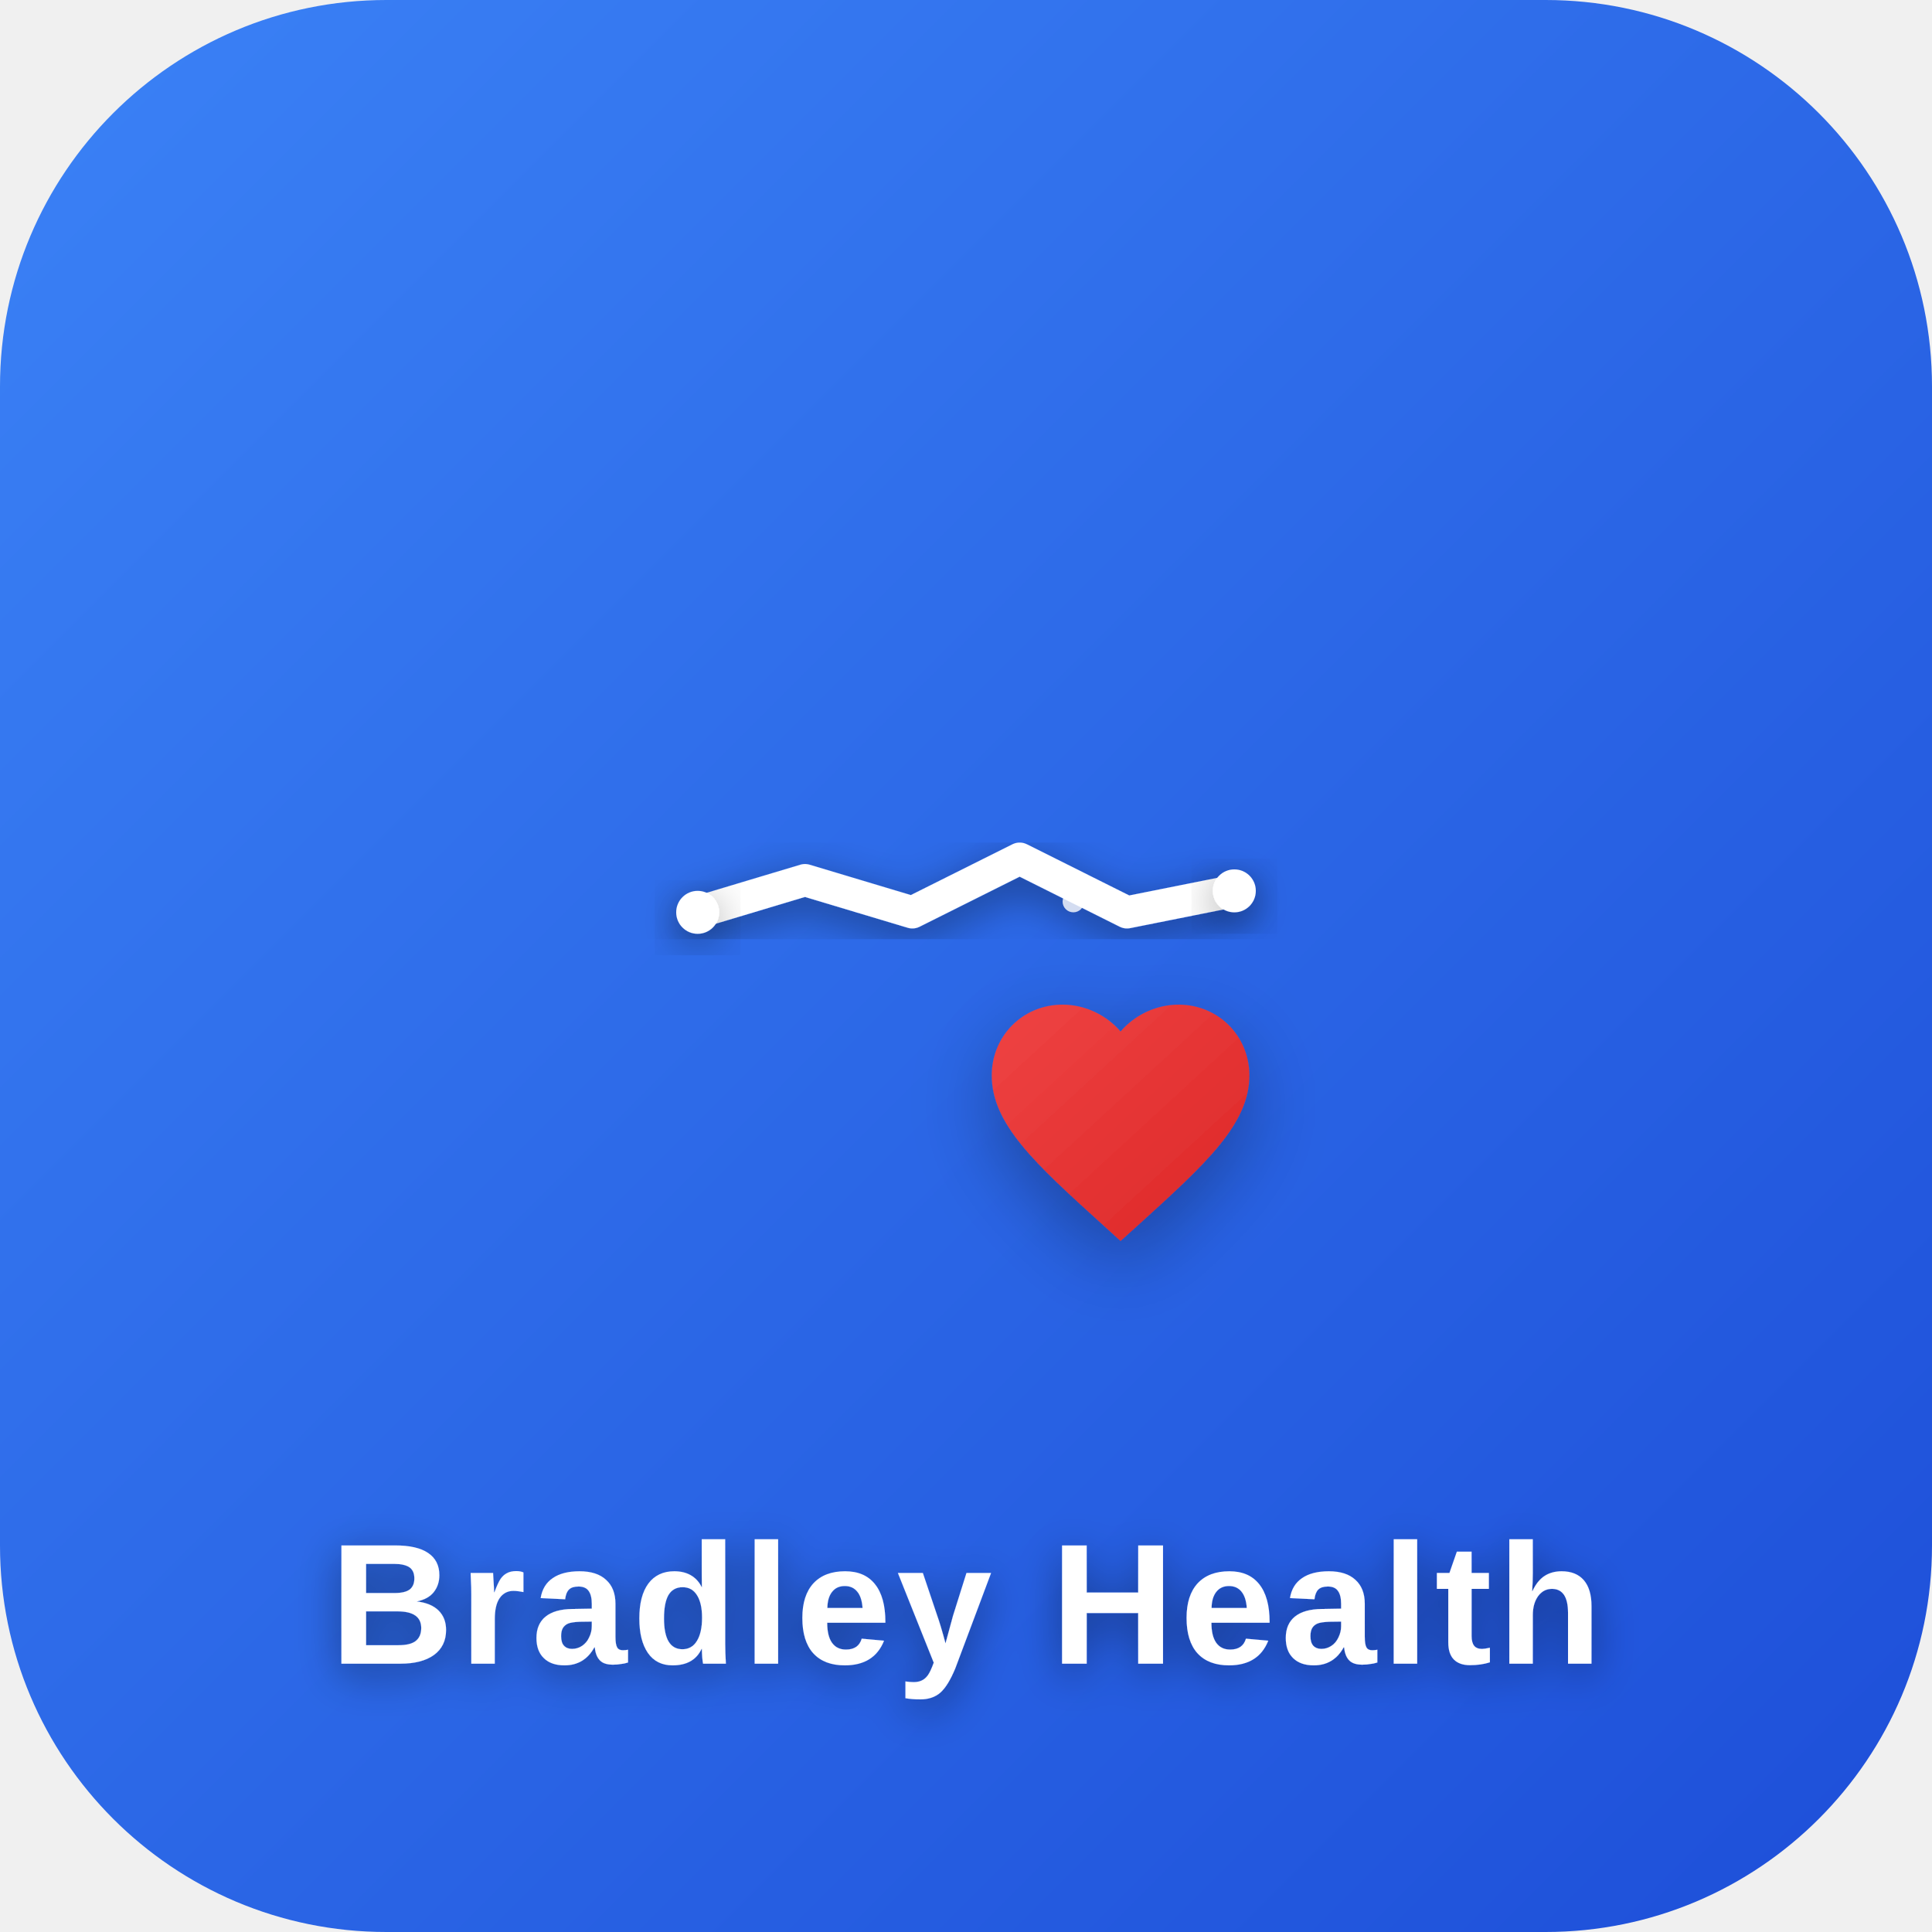
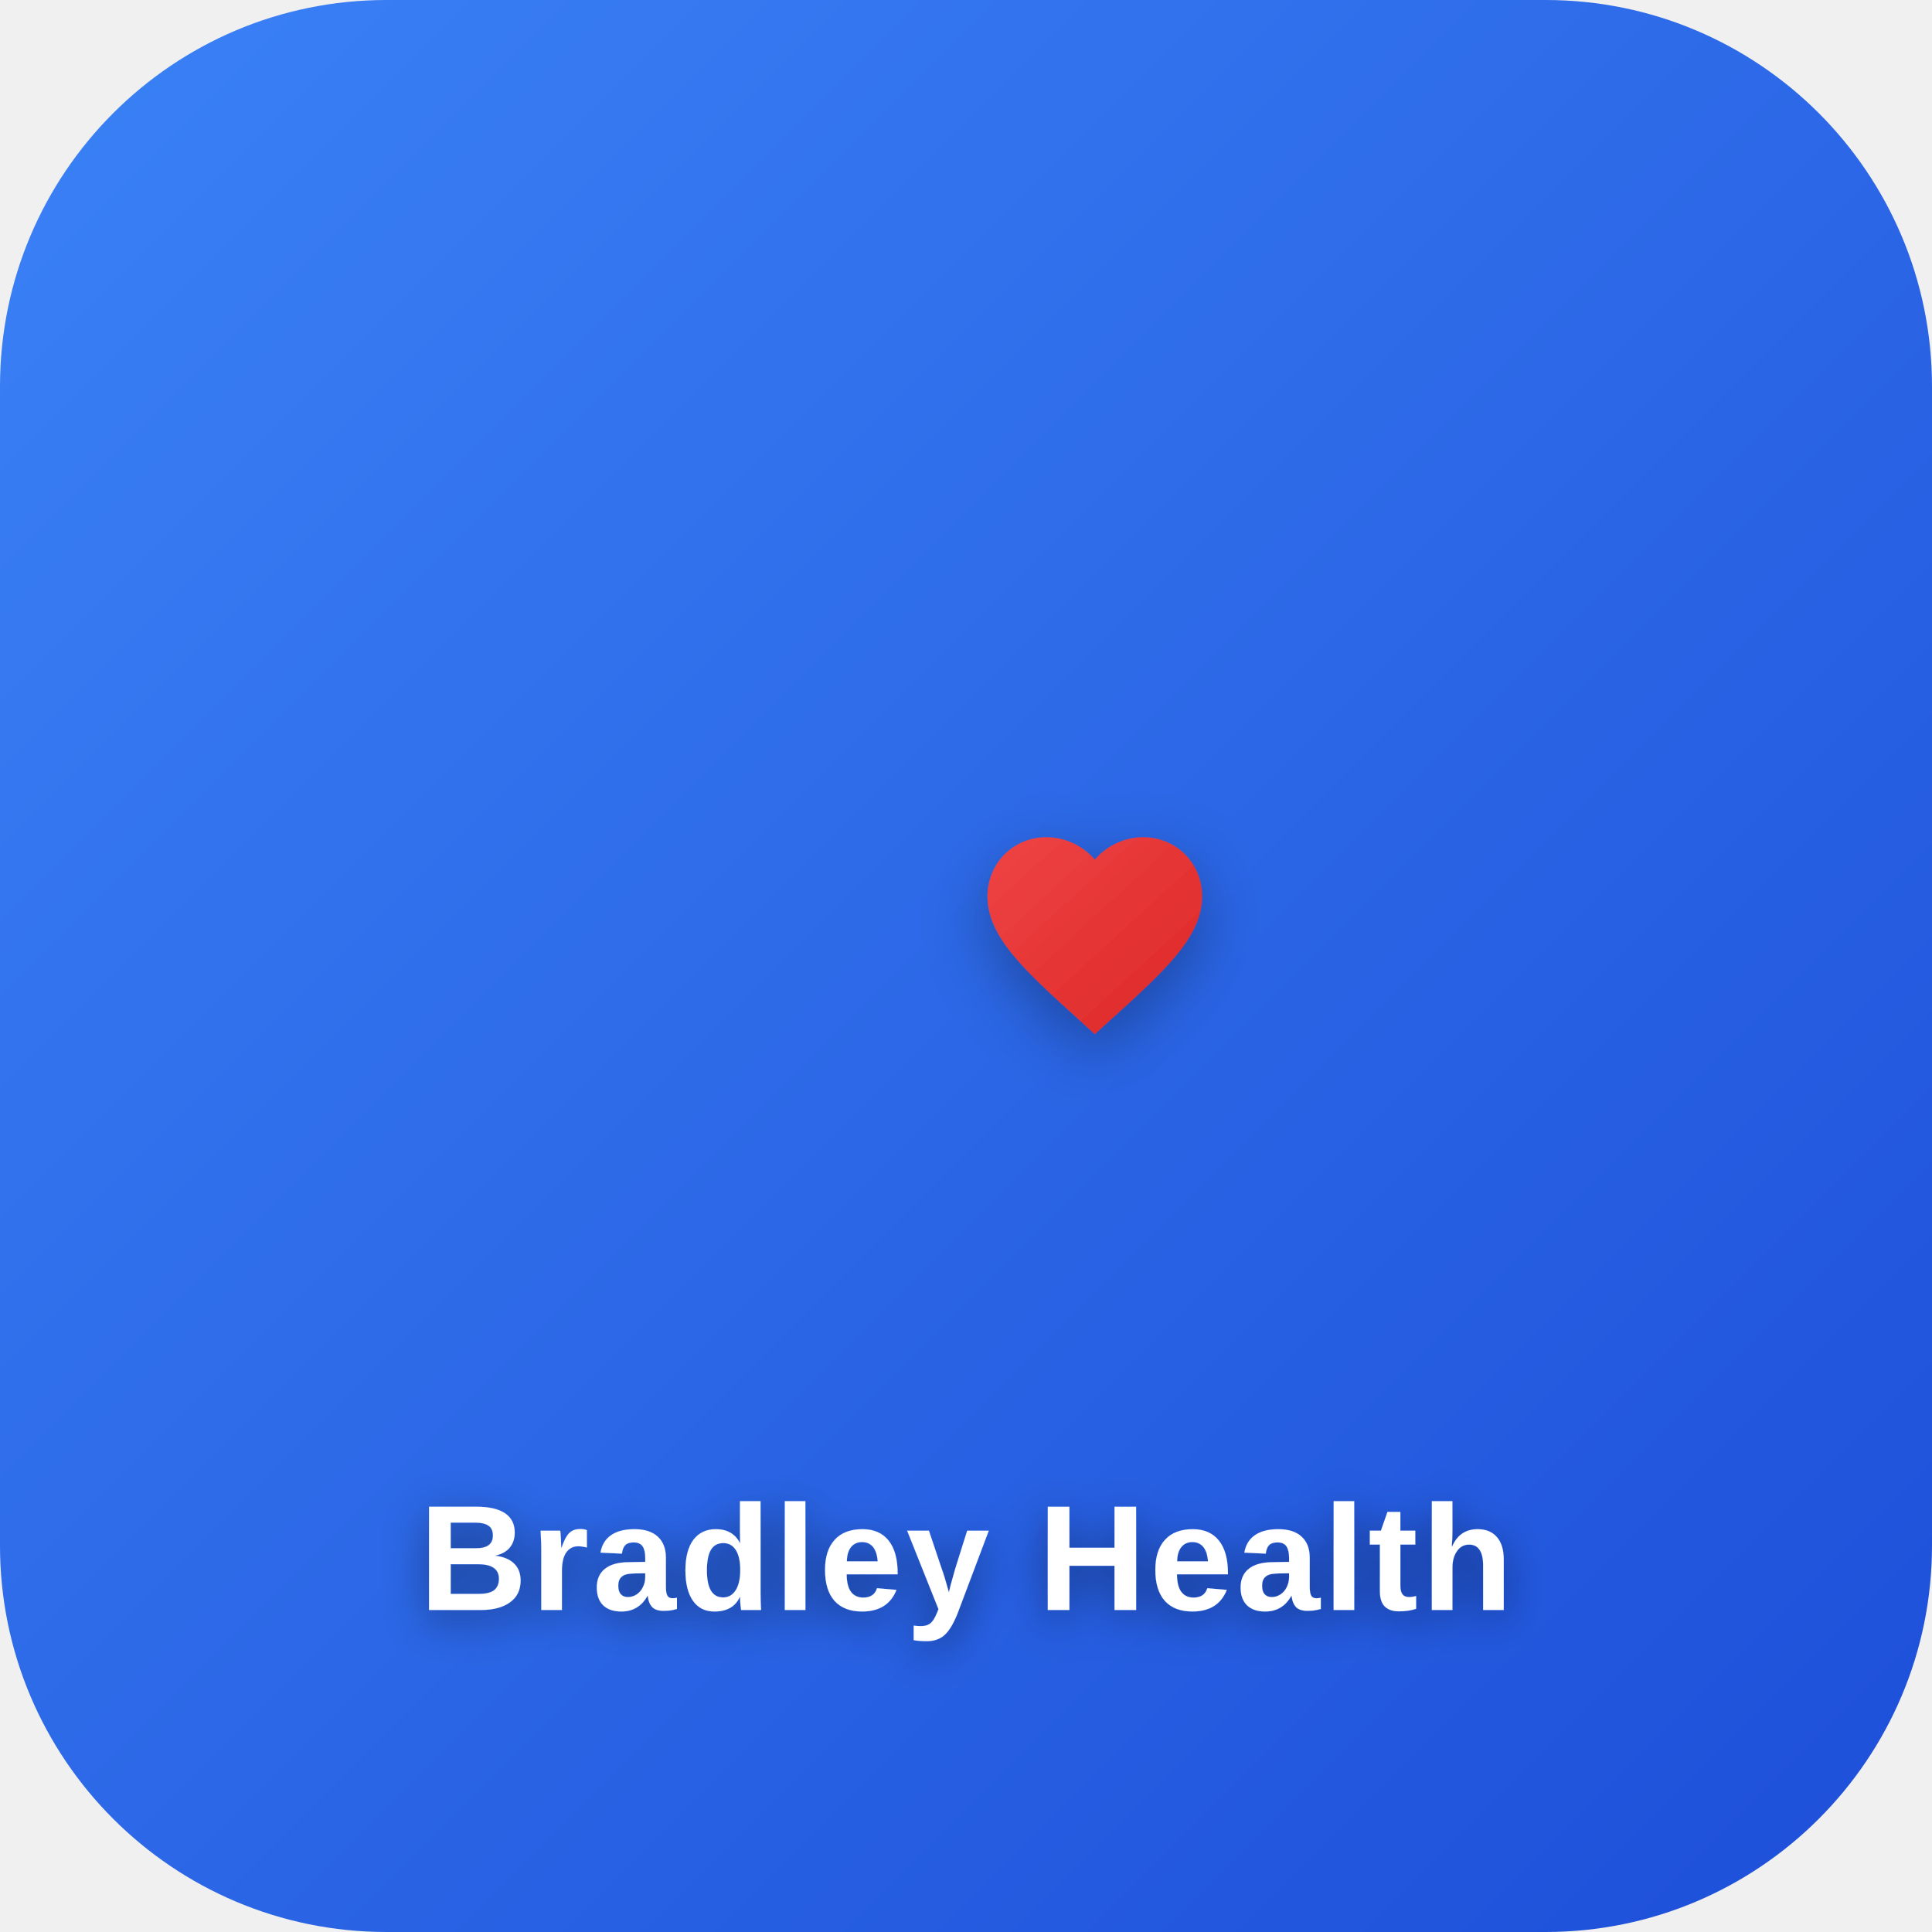
<svg xmlns="http://www.w3.org/2000/svg" width="180" height="180" viewBox="0 0 180 180">
  <defs>
    <linearGradient id="bgGradient" x1="0%" y1="0%" x2="100%" y2="100%">
      <stop offset="0%" style="stop-color:#3b82f6;stop-opacity:1" />
      <stop offset="100%" style="stop-color:#1d4ed8;stop-opacity:1" />
    </linearGradient>
    <linearGradient id="heartGradient" x1="0%" y1="0%" x2="100%" y2="100%">
      <stop offset="0%" style="stop-color:#ef4444;stop-opacity:1" />
      <stop offset="100%" style="stop-color:#dc2626;stop-opacity:1" />
    </linearGradient>
    <filter id="heartShadow" x="-50%" y="-50%" width="200%" height="200%">
      <feDropShadow dx="0" dy="2" stdDeviation="3" flood-color="#000000" flood-opacity="0.3" />
    </filter>
    <filter id="textShadow" x="-50%" y="-50%" width="200%" height="200%">
      <feDropShadow dx="0" dy="1" stdDeviation="2" flood-color="#000000" flood-opacity="0.4" />
    </filter>
  </defs>
  <rect width="180" height="180" fill="url(#bgGradient)" rx="36" />
-   <g transform="translate(90, 90) scale(1.2)" filter="url(#heartShadow)">
+   <g transform="translate(90, 75) scale(1.0)" filter="url(#heartShadow)">
    <path d="M12 21.35l-1.45-1.32C5.4 15.36 2 12.28 2 8.5 2 5.42 4.42 3 7.5 3c1.74 0 3.41.81 4.5 2.09C13.09 3.81 14.76 3 16.5 3 19.58 3 22 5.42 22 8.5c0 3.78-3.4 6.86-8.55 11.54L12 21.35z" fill="url(#heartGradient)" />
  </g>
-   <g transform="translate(90, 90)">
-     <path d="M-25 -5 L-15 -8 L-5 -5 L5 -10 L15 -5 L25 -7" stroke="#ffffff" stroke-width="3" fill="none" stroke-linecap="round" stroke-linejoin="round" filter="url(#textShadow)" />
-     <circle cx="-25" cy="-5" r="2" fill="#ffffff" filter="url(#textShadow)" />
-     <circle cx="25" cy="-7" r="2" fill="#ffffff" filter="url(#textShadow)" />
-     <circle cx="-20" cy="-6" r="1" fill="#ffffff" opacity="0.8" />
-     <circle cx="-10" cy="-6" r="1" fill="#ffffff" opacity="0.8" />
-     <circle cx="0" cy="-7" r="1" fill="#ffffff" opacity="0.8" />
-     <circle cx="10" cy="-6" r="1" fill="#ffffff" opacity="0.8" />
-     <circle cx="20" cy="-6" r="1" fill="#ffffff" opacity="0.8" />
-   </g>
-   <text x="90" y="155" text-anchor="middle" fill="#ffffff" font-family="Arial, sans-serif" font-size="16" font-weight="bold" filter="url(#textShadow)" letter-spacing="0.5px">Bradley Health</text>
+   <text x="90" y="150" text-anchor="middle" fill="#ffffff" font-family="Arial, sans-serif" font-size="14" font-weight="bold" filter="url(#textShadow)" letter-spacing="0.3px">Bradley Health</text>
</svg>
